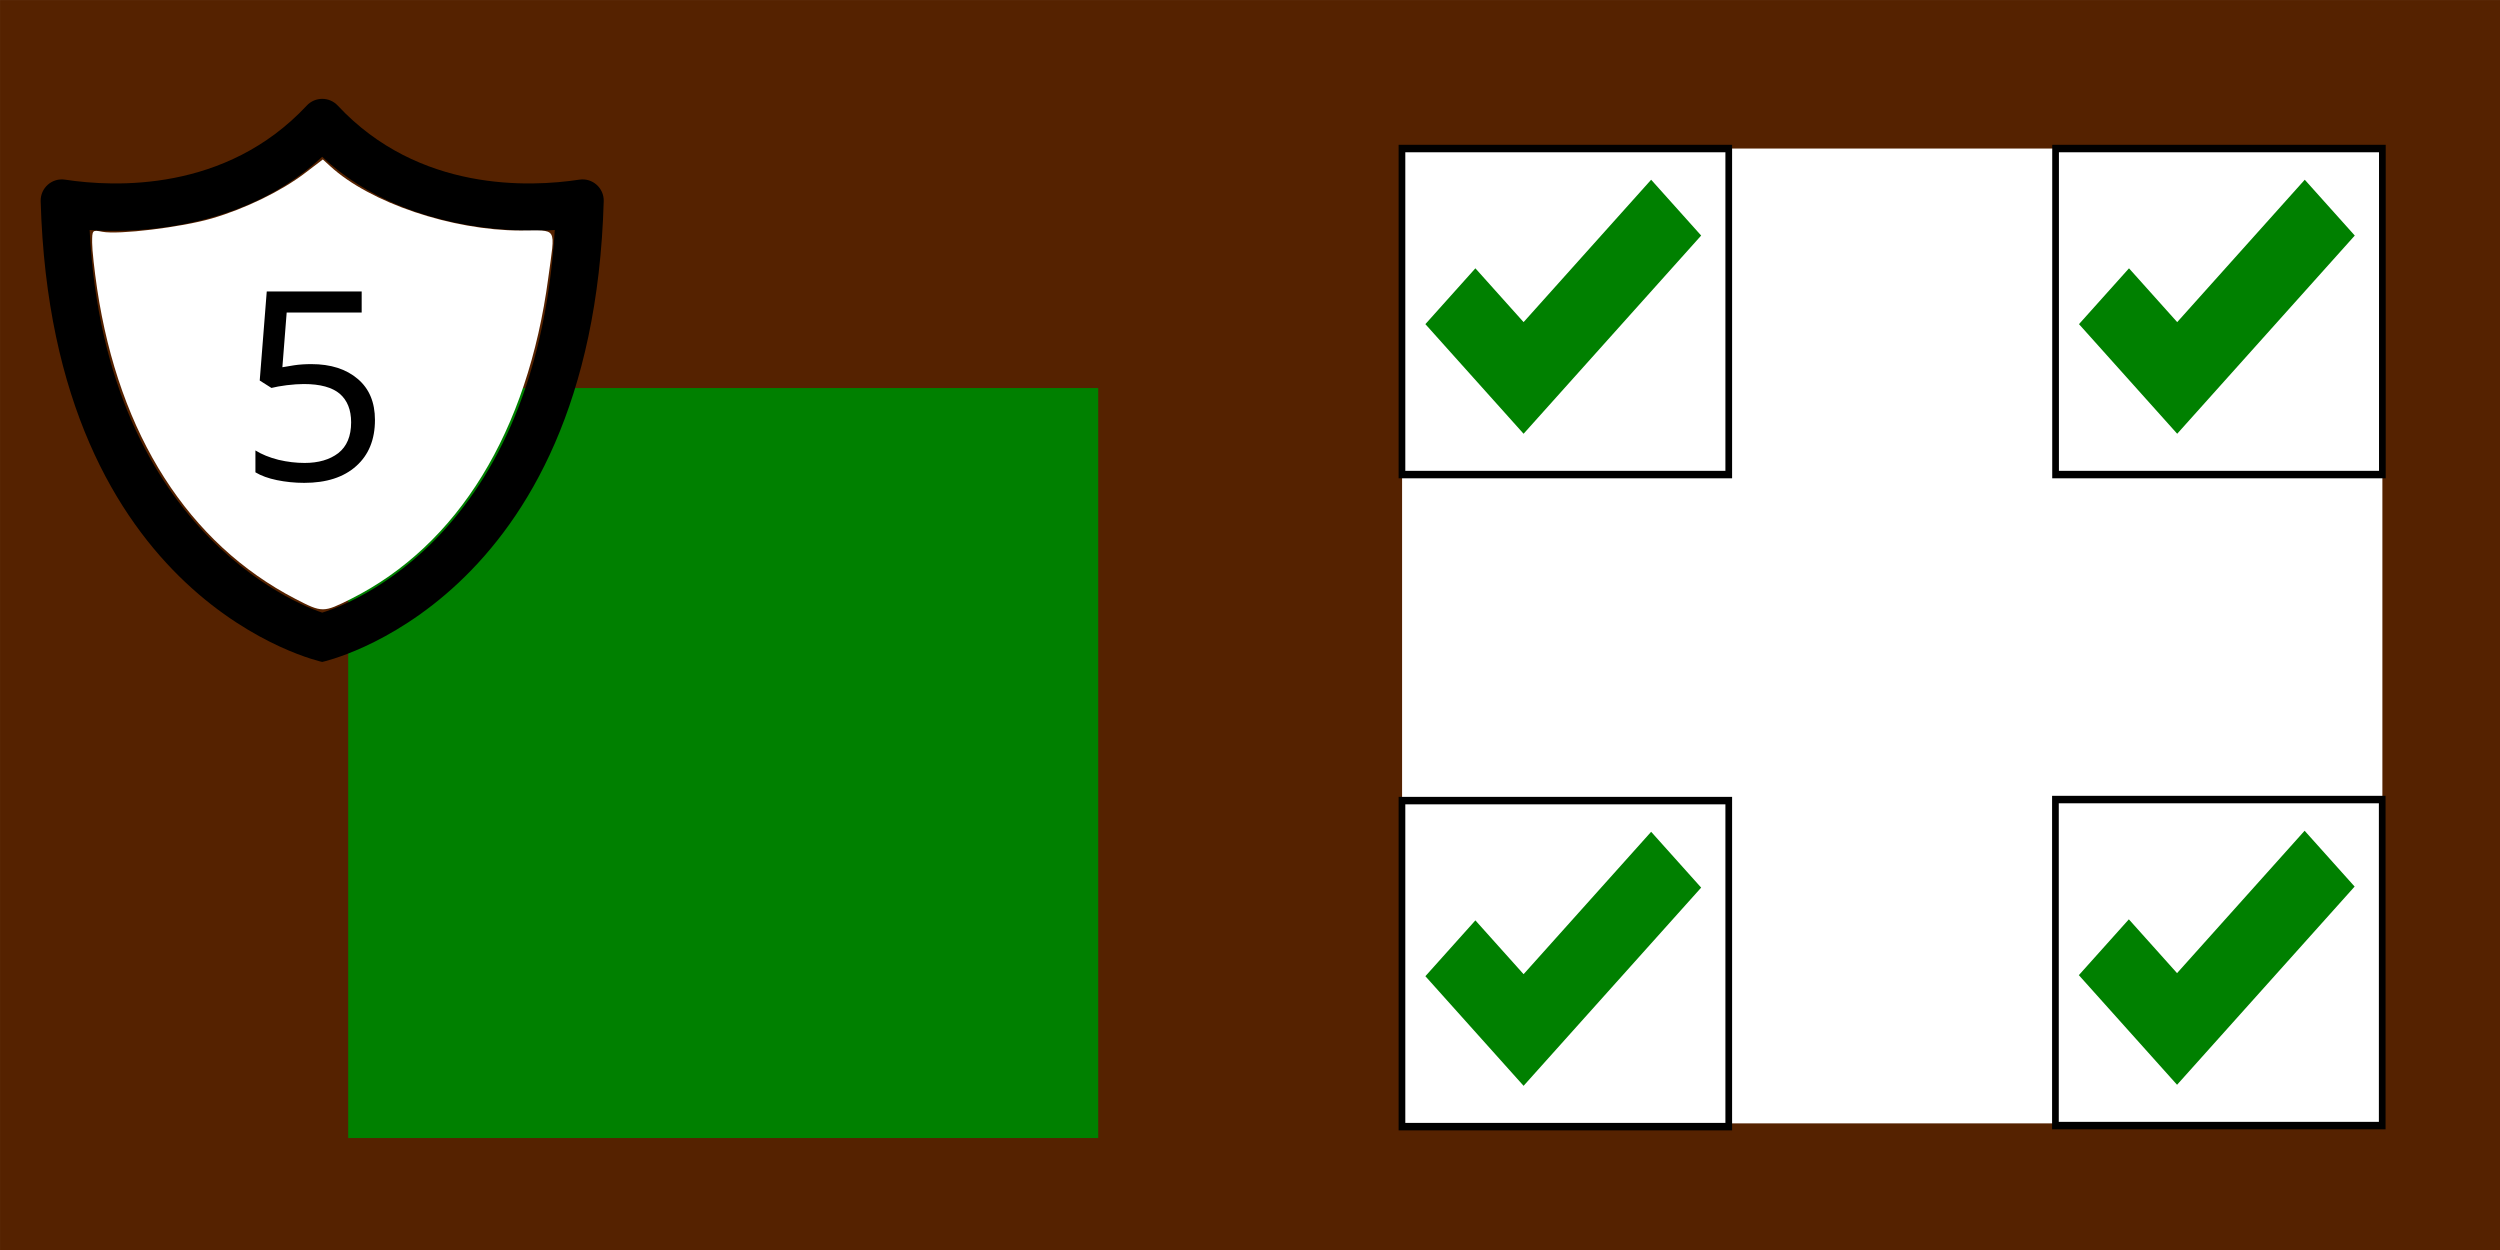
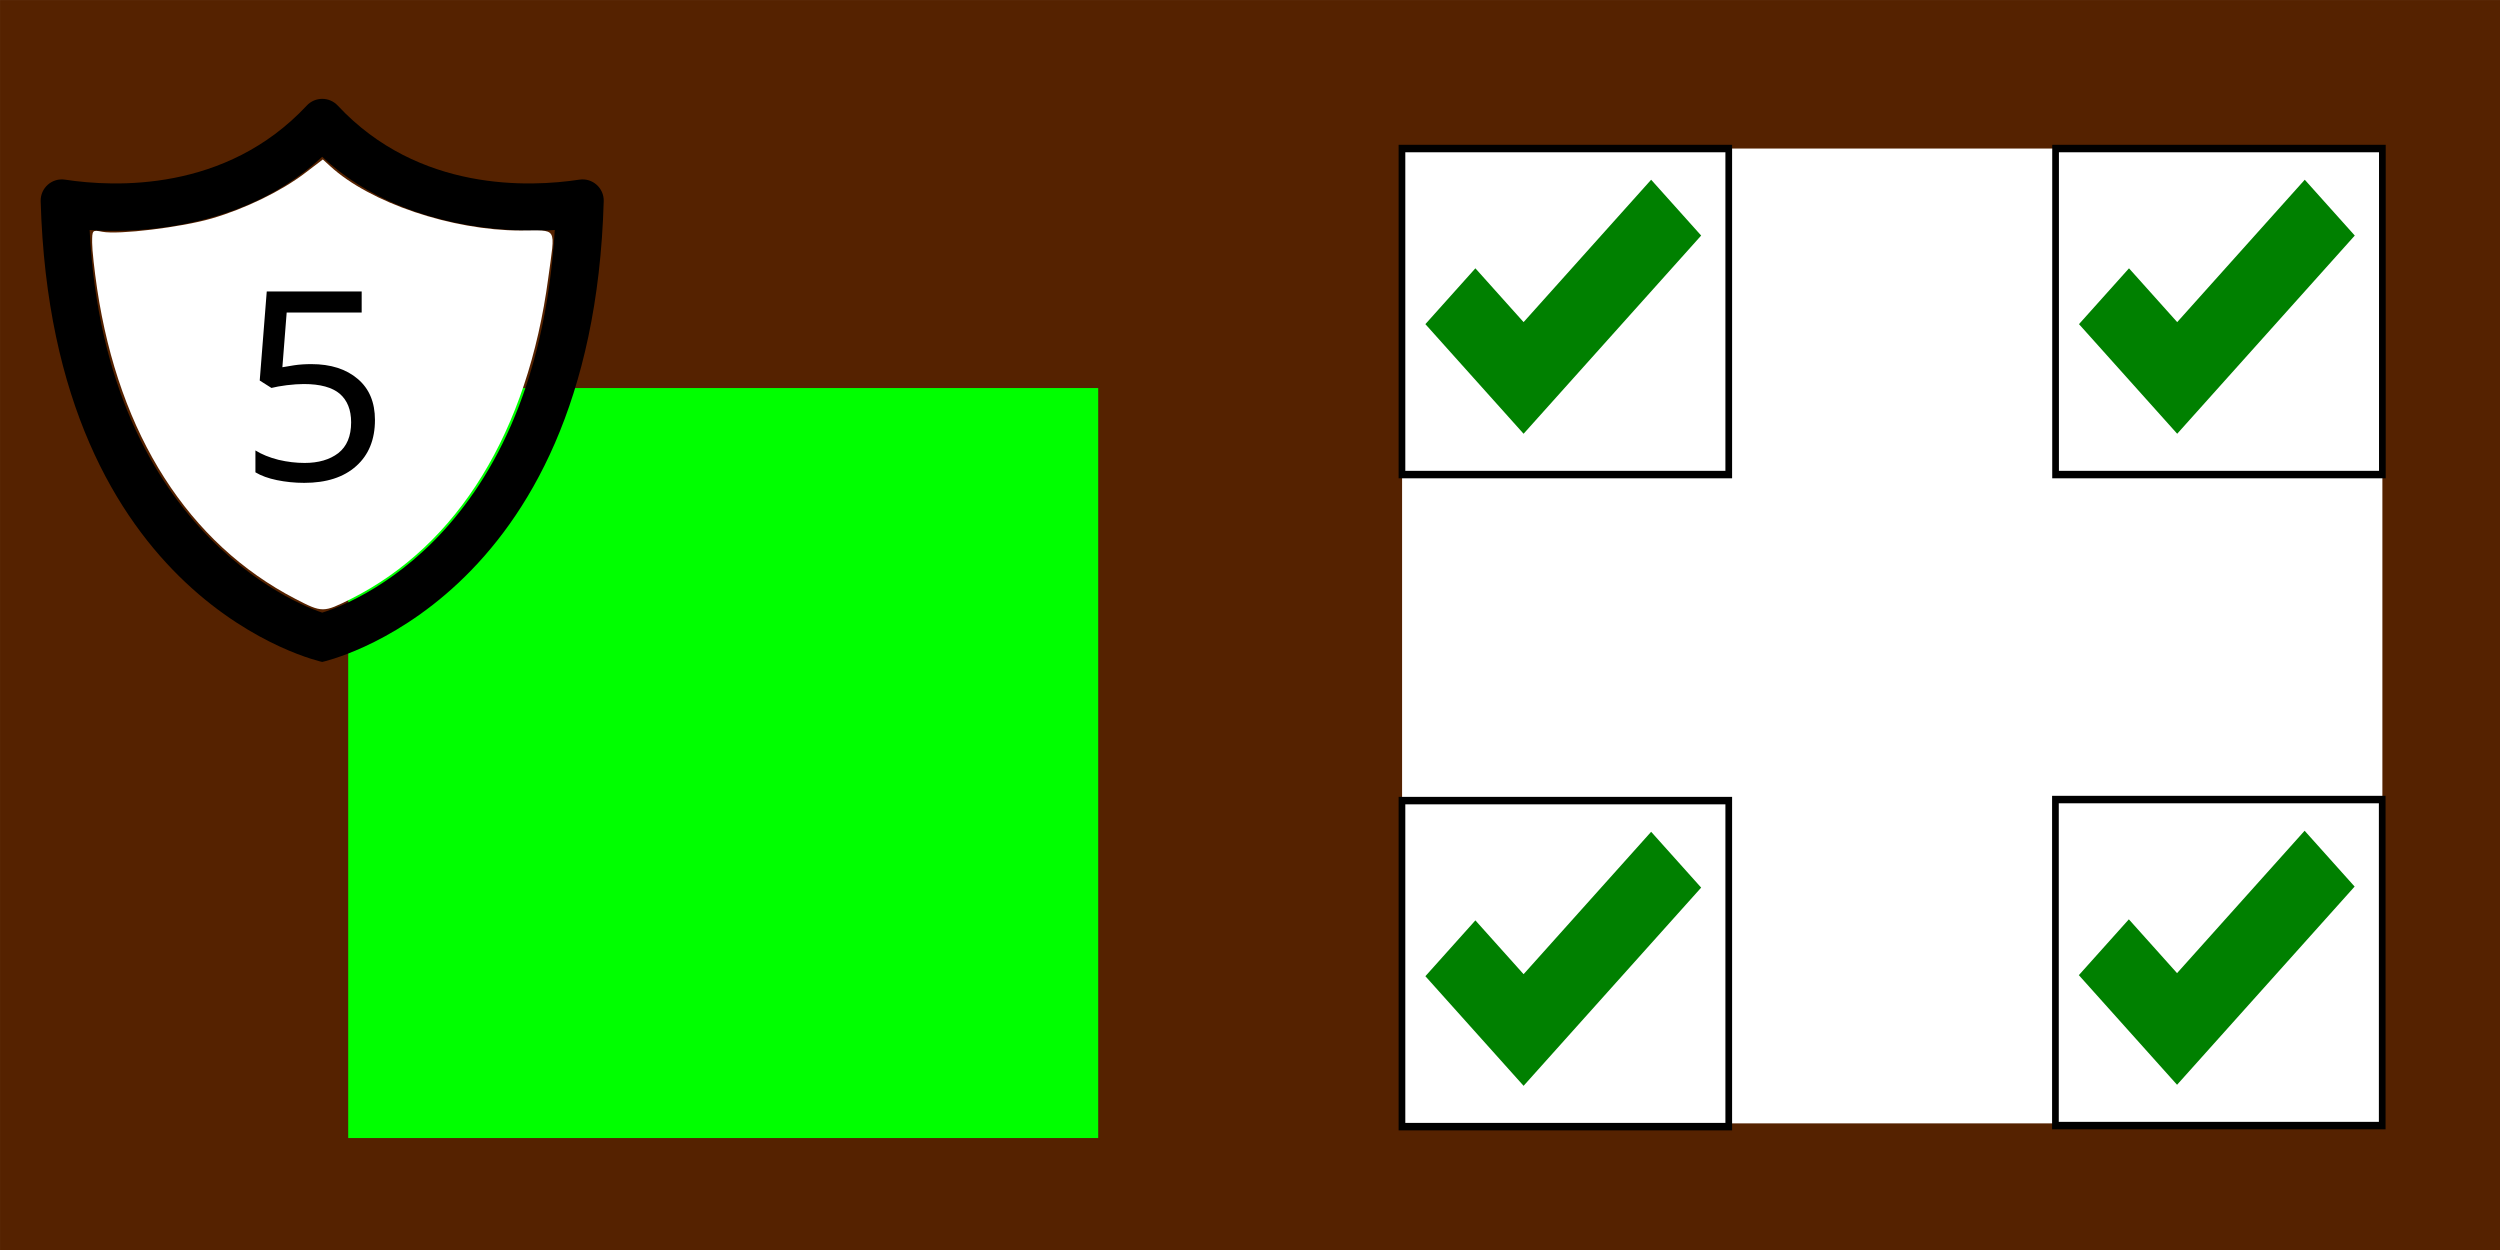
<svg xmlns="http://www.w3.org/2000/svg" viewBox="0 0 100 50" version="1.1" id="svg8">
  <defs id="defs2" />
  <g id="layer1" transform="translate(-15.76167,-6.75917)">
    <g id="g31" transform="matrix(1.403254,0,0,2.041733,-41.71221,-146.0861)" style="fill:#552200">
      <rect style="fill:#552200;stroke-width:0.188" id="rect26" width="71.263" height="24.489" x="40.958" y="74.861" />
    </g>
    <rect style="fill:#ffffff;stroke-width:0.259" id="rect964" width="39.212" height="38.993" x="71.845" y="12.701" />
    <g id="g645-5" transform="matrix(1.168369,0,0,1.304125,20.86068,-6.558536)">
      <g id="g4177">
        <rect style="fill:#ffffff;stroke:#000000;stroke-width:0.229;stroke-miterlimit:4;stroke-dasharray:none;stroke-opacity:1" id="rect321-6-0" width="11.188" height="10" x="43.633" y="34.768" />
        <g id="g4169">
          <g id="g4163">
            <g id="g581-36" style="fill:#00ff00" transform="matrix(0.01905787,0,0,0.01905787,44.43452,34.89956)">
              <g id="g579-1" style="fill:#008000">
                <polygon points="405.584,43.295 176.428,272.452 89.84,185.865 0,275.706 86.588,362.293 176.428,452.131 266.266,362.293 495.426,133.133 " id="polygon577-0" style="fill:#008000" />
              </g>
            </g>
          </g>
        </g>
      </g>
    </g>
    <g id="g645-5-4" transform="matrix(1.168369,0,0,1.304125,20.86068,-32.64103)">
      <g id="g4177-7">
        <rect style="fill:#ffffff;stroke:#000000;stroke-width:0.229;stroke-miterlimit:4;stroke-dasharray:none;stroke-opacity:1" id="rect321-6-0-6" width="11.188" height="10" x="43.633" y="34.768" />
        <g id="g4169-31">
          <g id="g4163-7">
            <g id="g581-36-5" style="fill:#008000" transform="matrix(0.01905787,0,0,0.01905787,44.43452,34.89956)">
              <g id="g579-1-9" style="fill:#008000">
                <polygon points="86.588,362.293 176.428,452.131 266.266,362.293 495.426,133.133 405.584,43.295 176.428,272.452 89.84,185.865 0,275.706 " id="polygon577-0-6" style="fill:#008000" />
              </g>
            </g>
          </g>
        </g>
      </g>
    </g>
    <g id="g645-5-4-8" transform="matrix(1.168369,0,0,1.304125,47.00515,-32.64103)">
      <g id="g4177-7-5">
        <rect style="fill:#ffffff;stroke:#000000;stroke-width:0.229;stroke-miterlimit:4;stroke-dasharray:none;stroke-opacity:1" id="rect321-6-0-6-9" width="11.188" height="10" x="43.633" y="34.768" />
        <g id="g4169-31-7">
          <g id="g4163-7-53">
            <g id="g581-36-5-8" style="fill:#008000" transform="matrix(0.01905787,0,0,0.01905787,44.43452,34.89956)">
              <g id="g579-1-9-8" style="fill:#008000">
                <polygon points="89.84,185.865 0,275.706 86.588,362.293 176.428,452.131 266.266,362.293 495.426,133.133 405.584,43.295 176.428,272.452 " id="polygon577-0-6-3" style="fill:#008000" />
              </g>
            </g>
          </g>
        </g>
      </g>
    </g>
    <g id="g645-5-4-6" transform="matrix(1.168369,0,0,1.304125,46.99947,-6.600433)">
      <g id="g4177-7-0">
        <rect style="fill:#ffffff;stroke:#000000;stroke-width:0.229;stroke-miterlimit:4;stroke-dasharray:none;stroke-opacity:1" id="rect321-6-0-6-4" width="11.188" height="10" x="43.633" y="34.768" />
        <g id="g4169-31-88">
          <g id="g4163-7-8">
            <g id="g581-36-5-9" style="fill:#008000" transform="matrix(0.01905787,0,0,0.01905787,44.43452,34.89956)">
              <g id="g579-1-9-7" style="fill:#008000">
                <polygon points="176.428,272.452 89.84,185.865 0,275.706 86.588,362.293 176.428,452.131 266.266,362.293 495.426,133.133 405.584,43.295 " id="polygon577-0-6-7" style="fill:#008000" />
              </g>
            </g>
          </g>
        </g>
      </g>
    </g>
-     <rect style="fill:#008000;stroke-width:0.265" id="rect970" width="30" height="30" x="29.69" y="22.281" />
+     <rect style="fill:#00ff00;stroke-width:0.265" id="rect970" width="30" height="30" x="29.69" y="22.281" />
    <g id="g1516" transform="translate(-1.040828,-9.250455)">
      <g id="g71" transform="translate(1.060025,4.298518)">
        <g id="g419" transform="matrix(0.04596369,0,0,0.04596369,16.86357,15.1608)">
          <g id="g417">
            <path d="m 256,458.1 c -5.9,-2 -188.4,-60.9 -202.4,-333 7,0.5 122.3,11.2 202.4,-63.7 78.9,73.8 195.4,64.1 202.4,63.7 -17.2,280.2 -196.5,331 -202.4,333 z M 479.7,81.3 C 437,87.8 340,92.3 269.6,16.9 262.3,9 249.8,9 242.5,16.9 172,92.3 75,87.8 32.3,81.3 20.9,79.5 10.7,88.5 11,100 c 9.9,350.5 245,401 245,401 0,0 235.1,-50.4 245,-401 0.3,-11.5 -9.9,-20.5 -21.3,-18.7 z" id="path415" />
          </g>
        </g>
        <path style="fill:#ffffff;stroke-width:0.134" d="m 27.561,35.667 c -4.275,-2.214 -7.056,-6.559 -7.932,-12.395 -0.11,-0.735 -0.201,-1.569 -0.201,-1.854 -7.68e-4,-0.505 0.009,-0.516 0.403,-0.437 0.64,0.128 3.158,-0.176 4.374,-0.529 1.342,-0.389 2.789,-1.094 3.745,-1.824 l 0.706,-0.539 0.297,0.272 c 1.594,1.462 4.869,2.568 7.613,2.571 1.509,0.002 1.388,-0.206 1.108,1.891 -0.819,6.15 -3.611,10.694 -7.89,12.842 -1.109,0.557 -1.152,0.557 -2.223,0.002 z" id="path476" />
      </g>
      <text xml:space="preserve" style="font-style:normal;font-weight:normal;font-size:10.583px;line-height:1.25;font-family:sans-serif;fill:#000000;fill-opacity:1;stroke:none;stroke-width:0.265" x="26.349" y="35.216" id="text962">
        <tspan id="tspan960" x="26.349" y="35.216" style="stroke-width:0.265">5</tspan>
      </text>
    </g>
    <g id="g1223" transform="matrix(0.05847065,0,0,0.05847065,32.2487,25.34699)" />
    <g id="g1221" transform="matrix(0.05847065,0,0,0.05847065,32.2487,25.34699)" />
    <g id="g1219" transform="matrix(0.05847065,0,0,0.05847065,32.2487,25.34699)" />
    <g id="g1217" transform="matrix(0.05847065,0,0,0.05847065,32.2487,25.34699)" />
    <g id="g1215" transform="matrix(0.05847065,0,0,0.05847065,32.2487,25.34699)" />
    <g id="g1213" transform="matrix(0.05847065,0,0,0.05847065,32.2487,25.34699)" />
    <g id="g1211" transform="matrix(0.05847065,0,0,0.05847065,32.2487,25.34699)" />
    <g id="g1209" transform="matrix(0.05847065,0,0,0.05847065,32.2487,25.34699)" />
    <g id="g1207" transform="matrix(0.05847065,0,0,0.05847065,32.2487,25.34699)" />
    <g id="g1205" transform="matrix(0.05847065,0,0,0.05847065,32.2487,25.34699)" />
    <g id="g1203" transform="matrix(0.05847065,0,0,0.05847065,32.2487,25.34699)" />
    <g id="g1201" transform="matrix(0.05847065,0,0,0.05847065,32.2487,25.34699)" />
    <g id="g1199" transform="matrix(0.05847065,0,0,0.05847065,32.2487,25.34699)" />
    <g id="g1197" transform="matrix(0.05847065,0,0,0.05847065,32.2487,25.34699)" />
    <g id="g1195" transform="matrix(0.05847065,0,0,0.05847065,32.2487,25.34699)" />
    <g id="g1615" transform="matrix(0.02004772,0,0,0.02004772,88.6036,34.64285)" />
    <g id="g1617" transform="matrix(0.02004772,0,0,0.02004772,88.6036,34.64285)" />
    <g id="g1619" transform="matrix(0.02004772,0,0,0.02004772,88.6036,34.64285)" />
    <g id="g1621" transform="matrix(0.02004772,0,0,0.02004772,88.6036,34.64285)" />
    <g id="g1623" transform="matrix(0.02004772,0,0,0.02004772,88.6036,34.64285)" />
    <g id="g1625" transform="matrix(0.02004772,0,0,0.02004772,88.6036,34.64285)" />
    <g id="g1627" transform="matrix(0.02004772,0,0,0.02004772,88.6036,34.64285)" />
    <g id="g1629" transform="matrix(0.02004772,0,0,0.02004772,88.6036,34.64285)" />
    <g id="g1631" transform="matrix(0.02004772,0,0,0.02004772,88.6036,34.64285)" />
    <g id="g1633" transform="matrix(0.02004772,0,0,0.02004772,88.6036,34.64285)" />
    <g id="g1635" transform="matrix(0.02004772,0,0,0.02004772,88.6036,34.64285)" />
    <g id="g1637" transform="matrix(0.02004772,0,0,0.02004772,88.6036,34.64285)" />
    <g id="g1639" transform="matrix(0.02004772,0,0,0.02004772,88.6036,34.64285)" />
    <g id="g1641" transform="matrix(0.02004772,0,0,0.02004772,88.6036,34.64285)" />
    <g id="g1643" transform="matrix(0.02004772,0,0,0.02004772,88.6036,34.64285)" />
  </g>
</svg>
